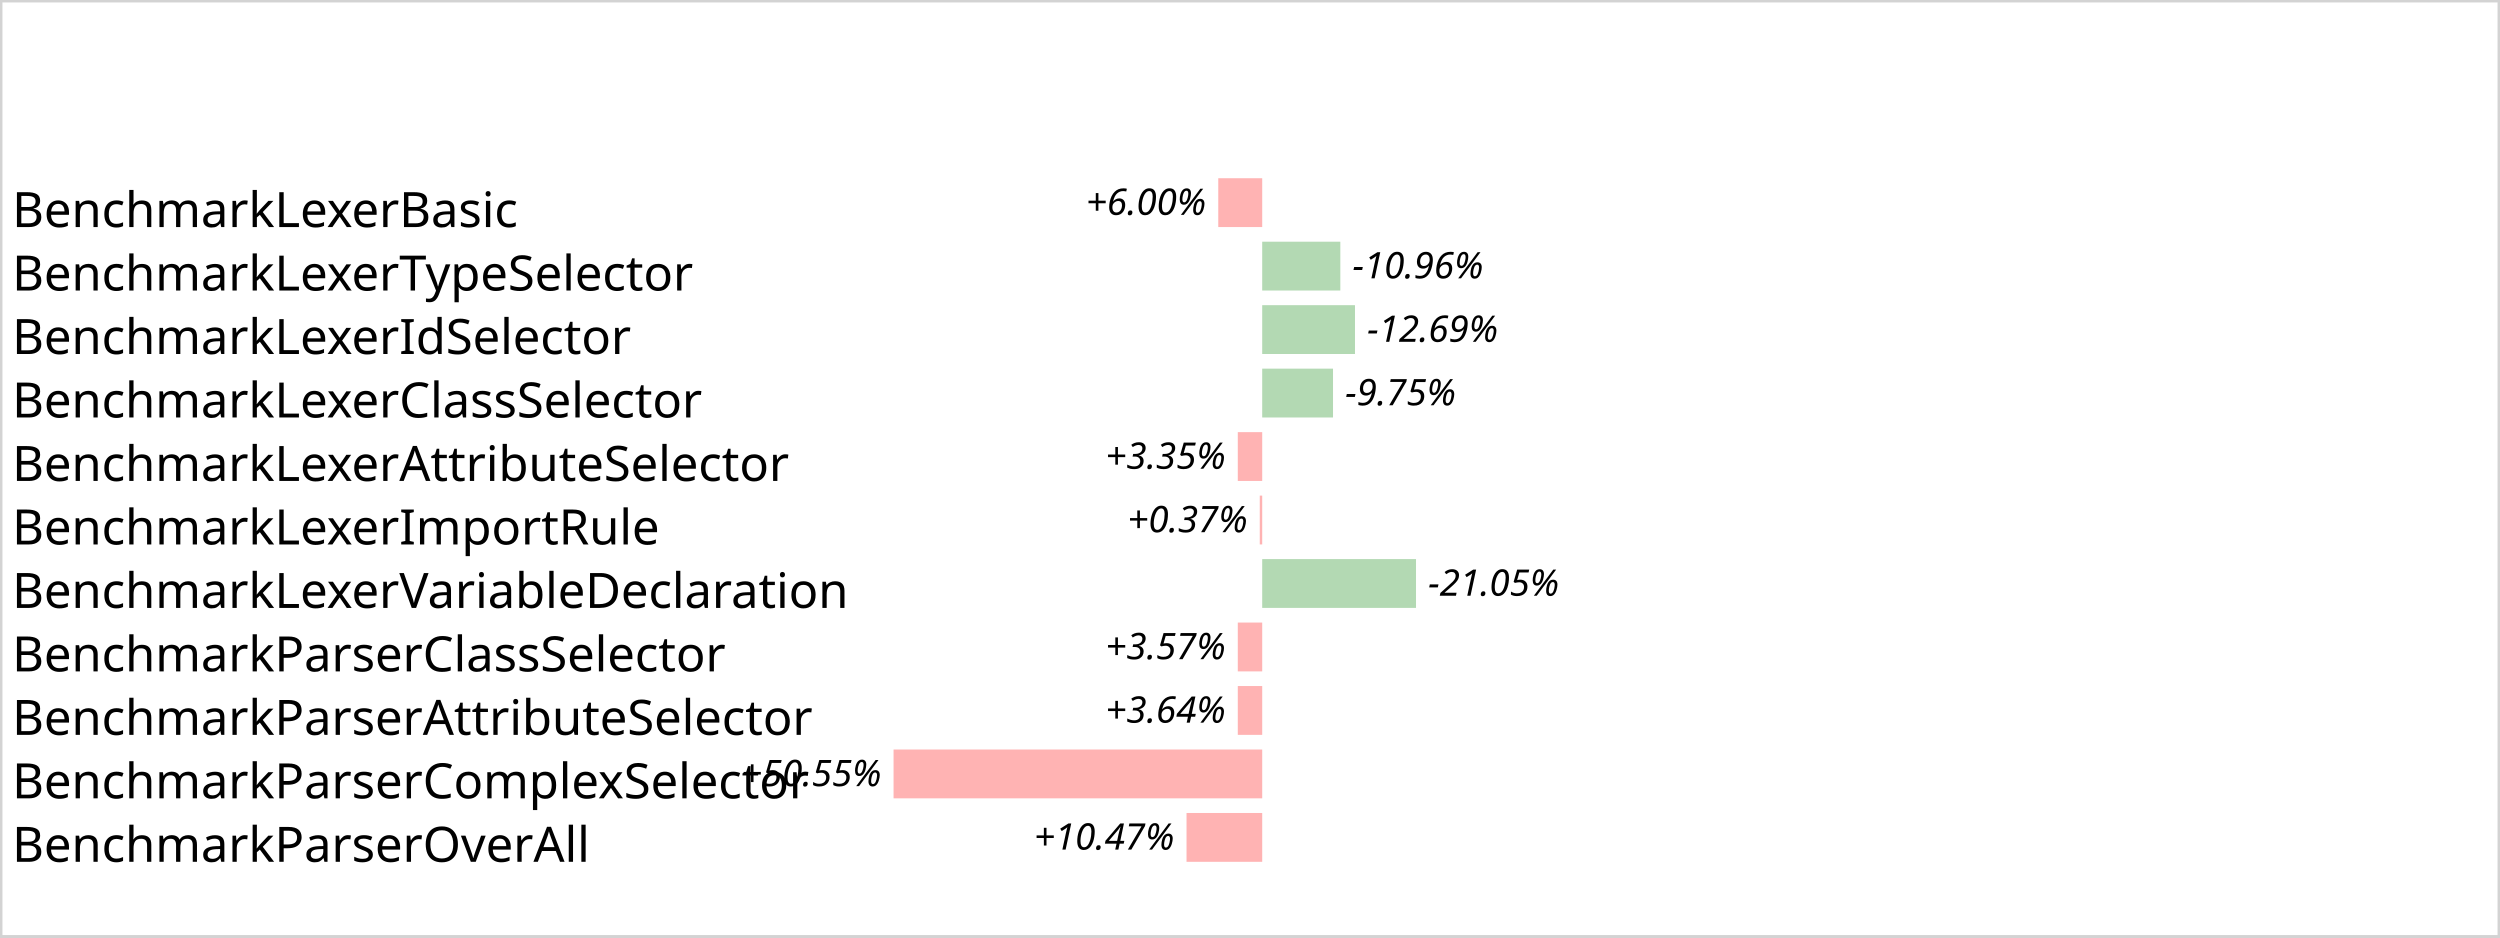
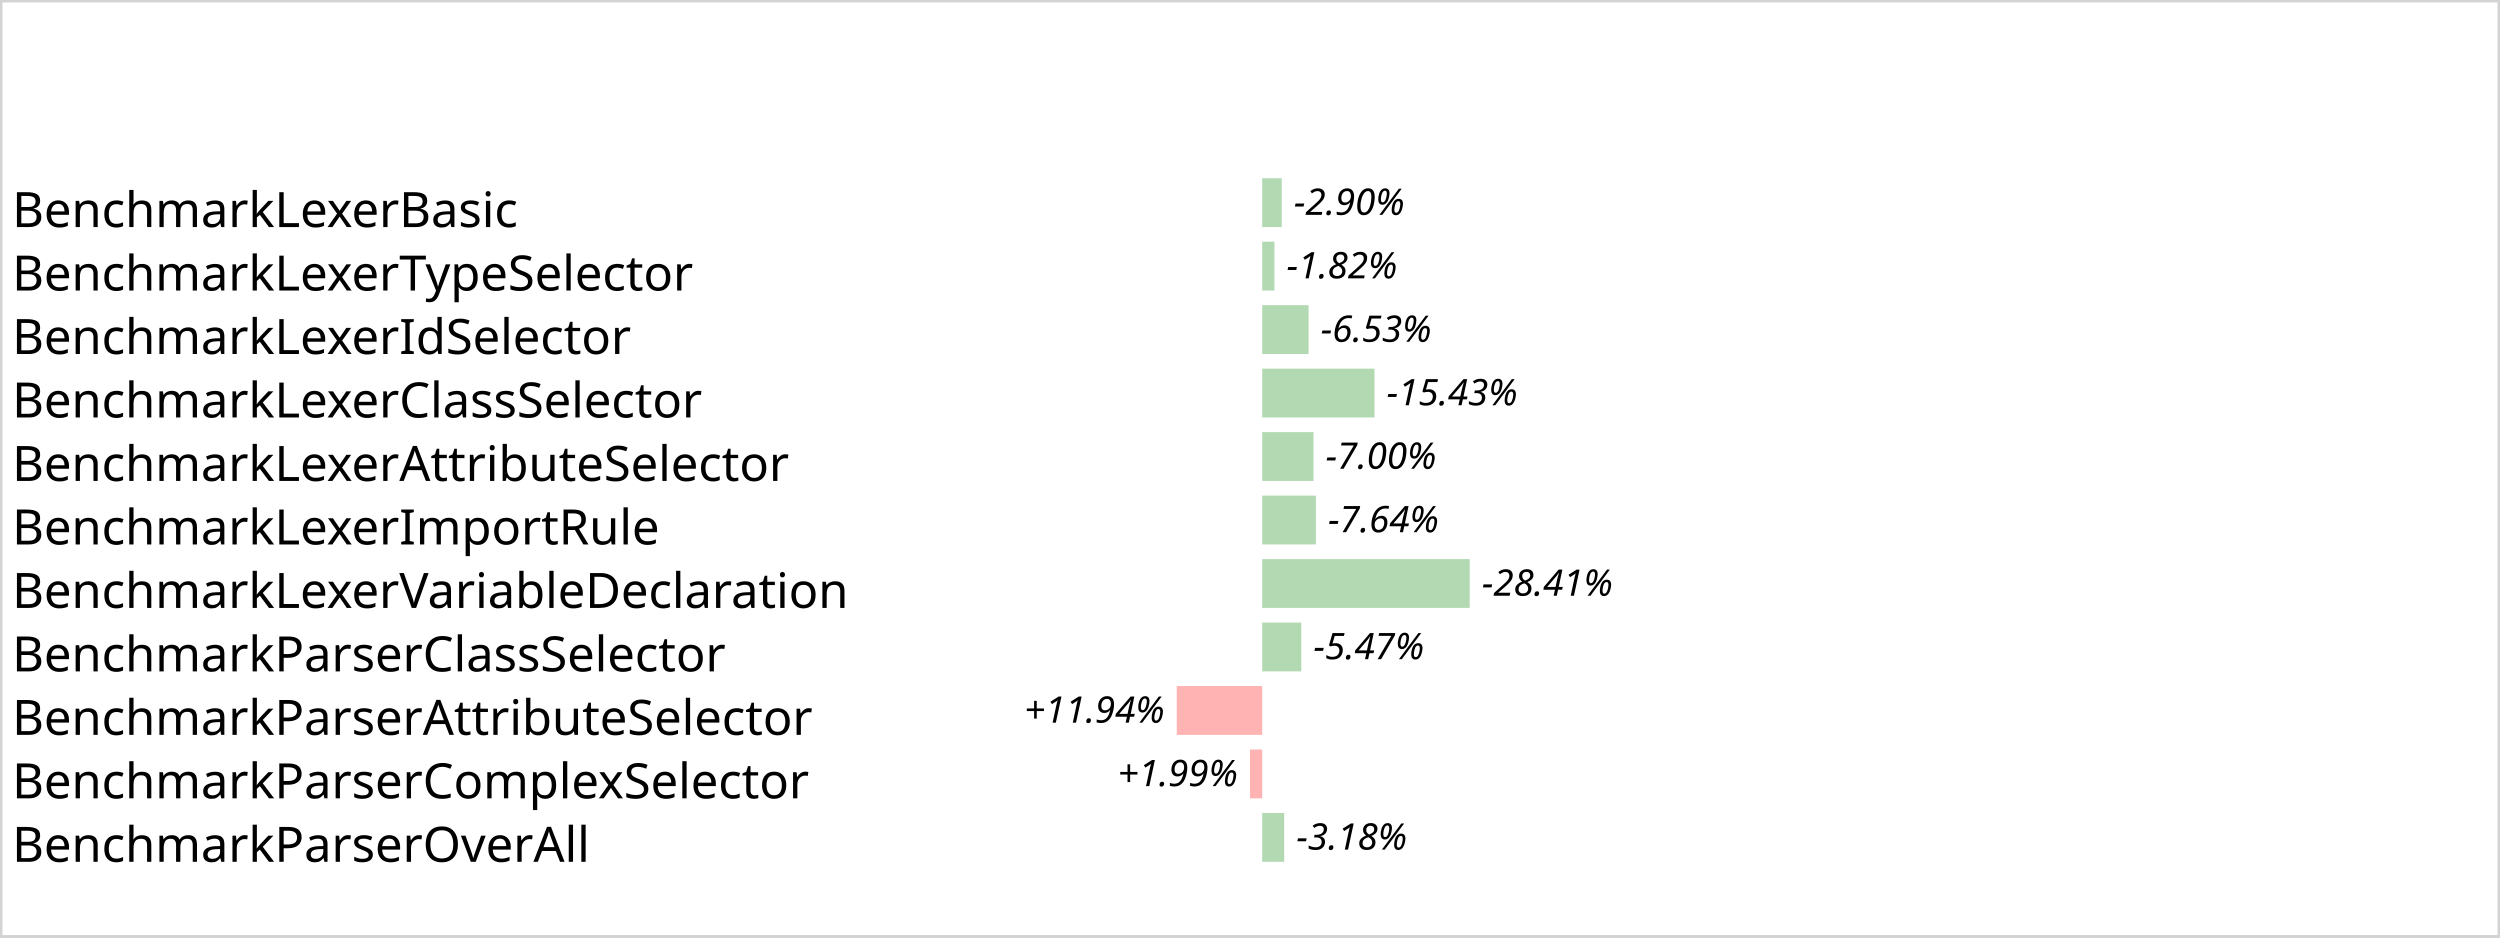
<svg xmlns="http://www.w3.org/2000/svg" width="1024" height="384">
  <rect x="0" y="0" width="1024" height="384" style="fill:white;stroke-width:2px;stroke:lightgray" />
  <g style="font-size:20px;font-family:sans-serif">
    <text x="5" y="5" style="font-size:150%" />
    <g style="font-style:italic;font-size:75%">
-       <rect x="499" y="73" width="18" height="20" style="fill-opacity:0.3;fill:red" />
-       <text x="494" y="88" style="text-anchor:end">+6.00%</text>
+       <rect x="517" y="73" width="8" height="20" style="fill-opacity:0.3;fill:green" />
+       <text x="530" y="88" style="text-anchor:start">-2.90%</text>
    </g>
    <text x="5" y="93" style="text-anchor:start">BenchmarkLexerBasic</text>
    <g style="font-style:italic;font-size:75%">
-       <rect x="517" y="99" width="32" height="20" style="fill-opacity:0.3;fill:green" />
-       <text x="554" y="114" style="text-anchor:start">-10.96%</text>
+       <rect x="517" y="99" width="5" height="20" style="fill-opacity:0.3;fill:green" />
+       <text x="527" y="114" style="text-anchor:start">-1.82%</text>
    </g>
    <text x="5" y="119" style="text-anchor:start">BenchmarkLexerTypeSelector</text>
    <g style="font-style:italic;font-size:75%">
-       <rect x="517" y="125" width="38" height="20" style="fill-opacity:0.3;fill:green" />
-       <text x="560" y="140" style="text-anchor:start">-12.69%</text>
+       <rect x="517" y="125" width="19" height="20" style="fill-opacity:0.3;fill:green" />
+       <text x="541" y="140" style="text-anchor:start">-6.53%</text>
    </g>
    <text x="5" y="145" style="text-anchor:start">BenchmarkLexerIdSelector</text>
    <g style="font-style:italic;font-size:75%">
-       <rect x="517" y="151" width="29" height="20" style="fill-opacity:0.3;fill:green" />
-       <text x="551" y="166" style="text-anchor:start">-9.75%</text>
+       <rect x="517" y="151" width="46" height="20" style="fill-opacity:0.3;fill:green" />
+       <text x="568" y="166" style="text-anchor:start">-15.43%</text>
    </g>
    <text x="5" y="171" style="text-anchor:start">BenchmarkLexerClassSelector</text>
    <g style="font-style:italic;font-size:75%">
-       <rect x="507" y="177" width="10" height="20" style="fill-opacity:0.3;fill:red" />
-       <text x="502" y="192" style="text-anchor:end">+3.35%</text>
+       <rect x="517" y="177" width="21" height="20" style="fill-opacity:0.3;fill:green" />
+       <text x="543" y="192" style="text-anchor:start">-7.00%</text>
    </g>
    <text x="5" y="197" style="text-anchor:start">BenchmarkLexerAttributeSelector</text>
    <g style="font-style:italic;font-size:75%">
-       <rect x="516" y="203" width="1" height="20" style="fill-opacity:0.3;fill:red" />
-       <text x="511" y="218" style="text-anchor:end">+0.37%</text>
+       <rect x="517" y="203" width="22" height="20" style="fill-opacity:0.3;fill:green" />
+       <text x="544" y="218" style="text-anchor:start">-7.64%</text>
    </g>
    <text x="5" y="223" style="text-anchor:start">BenchmarkLexerImportRule</text>
    <g style="font-style:italic;font-size:75%">
-       <rect x="517" y="229" width="63" height="20" style="fill-opacity:0.3;fill:green" />
-       <text x="585" y="244" style="text-anchor:start">-21.05%</text>
+       <rect x="517" y="229" width="85" height="20" style="fill-opacity:0.3;fill:green" />
+       <text x="607" y="244" style="text-anchor:start">-28.41%</text>
    </g>
    <text x="5" y="249" style="text-anchor:start">BenchmarkLexerVariableDeclaration</text>
    <g style="font-style:italic;font-size:75%">
-       <rect x="507" y="255" width="10" height="20" style="fill-opacity:0.3;fill:red" />
-       <text x="502" y="270" style="text-anchor:end">+3.57%</text>
+       <rect x="517" y="255" width="16" height="20" style="fill-opacity:0.3;fill:green" />
+       <text x="538" y="270" style="text-anchor:start">-5.47%</text>
    </g>
    <text x="5" y="275" style="text-anchor:start">BenchmarkParserClassSelector</text>
    <g style="font-style:italic;font-size:75%">
-       <rect x="507" y="281" width="10" height="20" style="fill-opacity:0.3;fill:red" />
-       <text x="502" y="296" style="text-anchor:end">+3.64%</text>
+       <rect x="482" y="281" width="35" height="20" style="fill-opacity:0.3;fill:red" />
+       <text x="477" y="296" style="text-anchor:end">+11.94%</text>
    </g>
    <text x="5" y="301" style="text-anchor:start">BenchmarkParserAttributeSelector</text>
    <g style="font-style:italic;font-size:75%">
-       <rect x="366" y="307" width="151" height="20" style="fill-opacity:0.3;fill:red" />
-       <text x="361" y="322" style="text-anchor:end">+50.55%</text>
+       <rect x="512" y="307" width="5" height="20" style="fill-opacity:0.3;fill:red" />
+       <text x="507" y="322" style="text-anchor:end">+1.99%</text>
    </g>
    <text x="5" y="327" style="text-anchor:start">BenchmarkParserComplexSelector</text>
    <g style="font-style:italic;font-size:75%">
-       <rect x="486" y="333" width="31" height="20" style="fill-opacity:0.3;fill:red" />
-       <text x="481" y="348" style="text-anchor:end">+10.47%</text>
+       <rect x="517" y="333" width="9" height="20" style="fill-opacity:0.3;fill:green" />
+       <text x="531" y="348" style="text-anchor:start">-3.18%</text>
    </g>
    <text x="5" y="353" style="text-anchor:start">BenchmarkParserOverAll</text>
  </g>
</svg>
